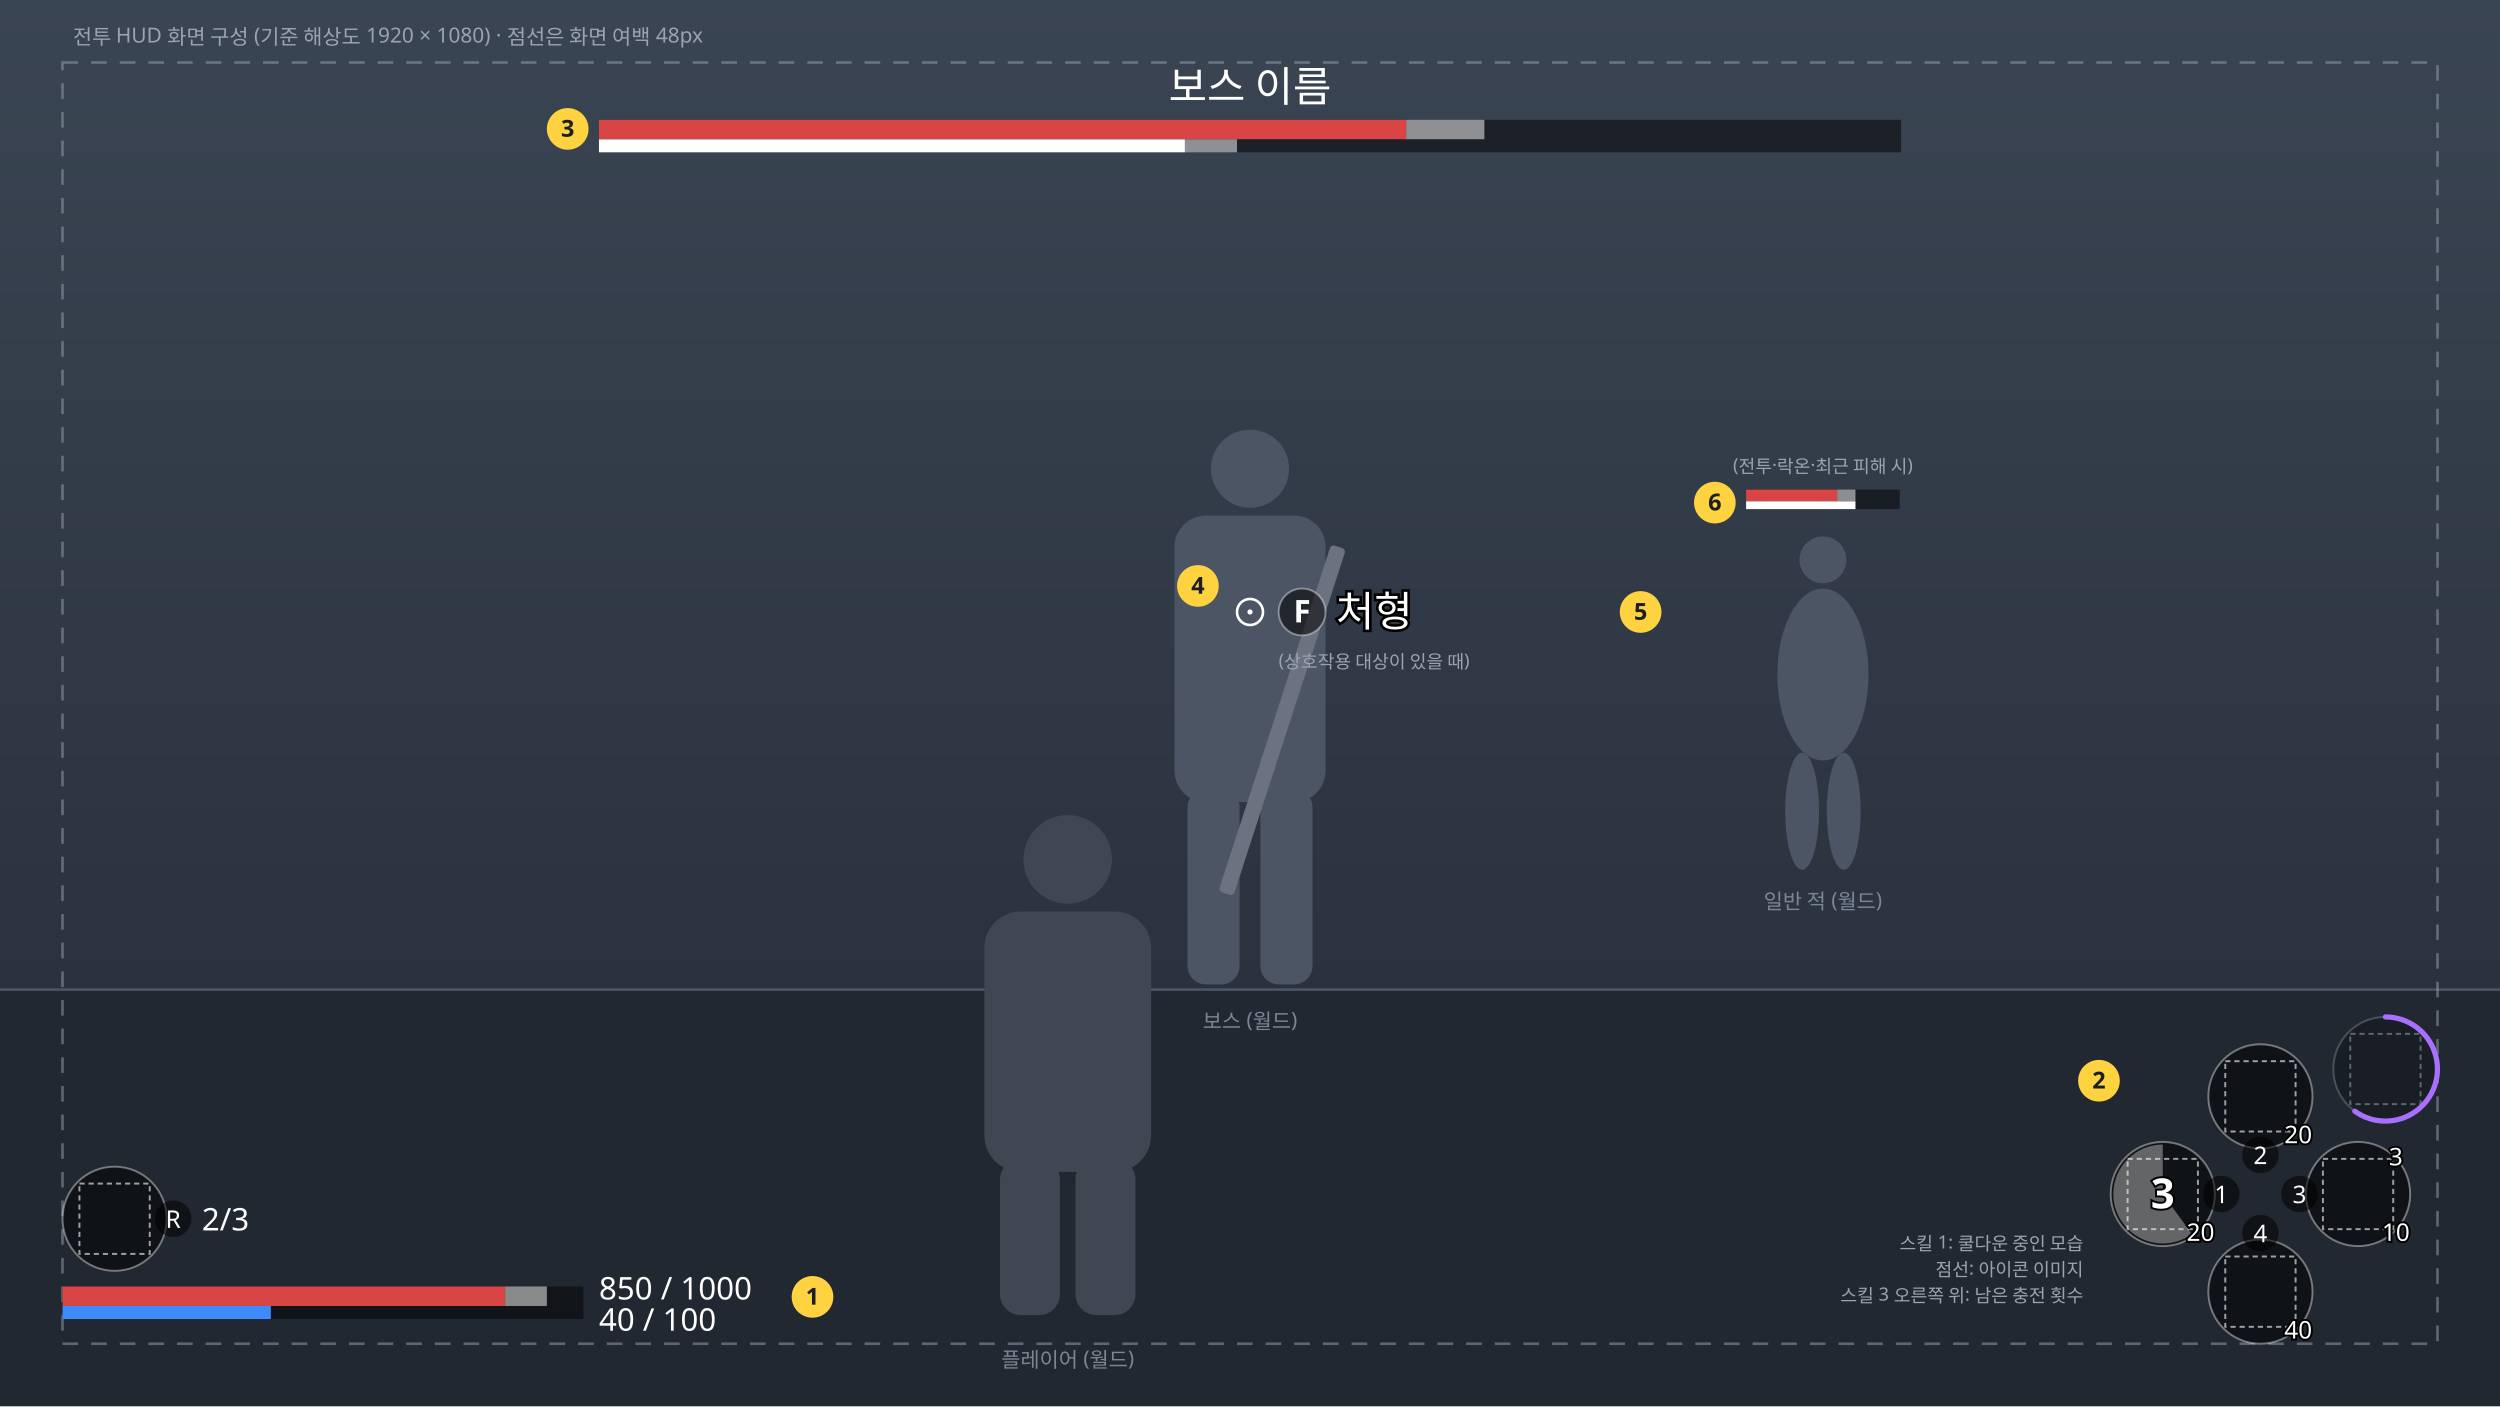
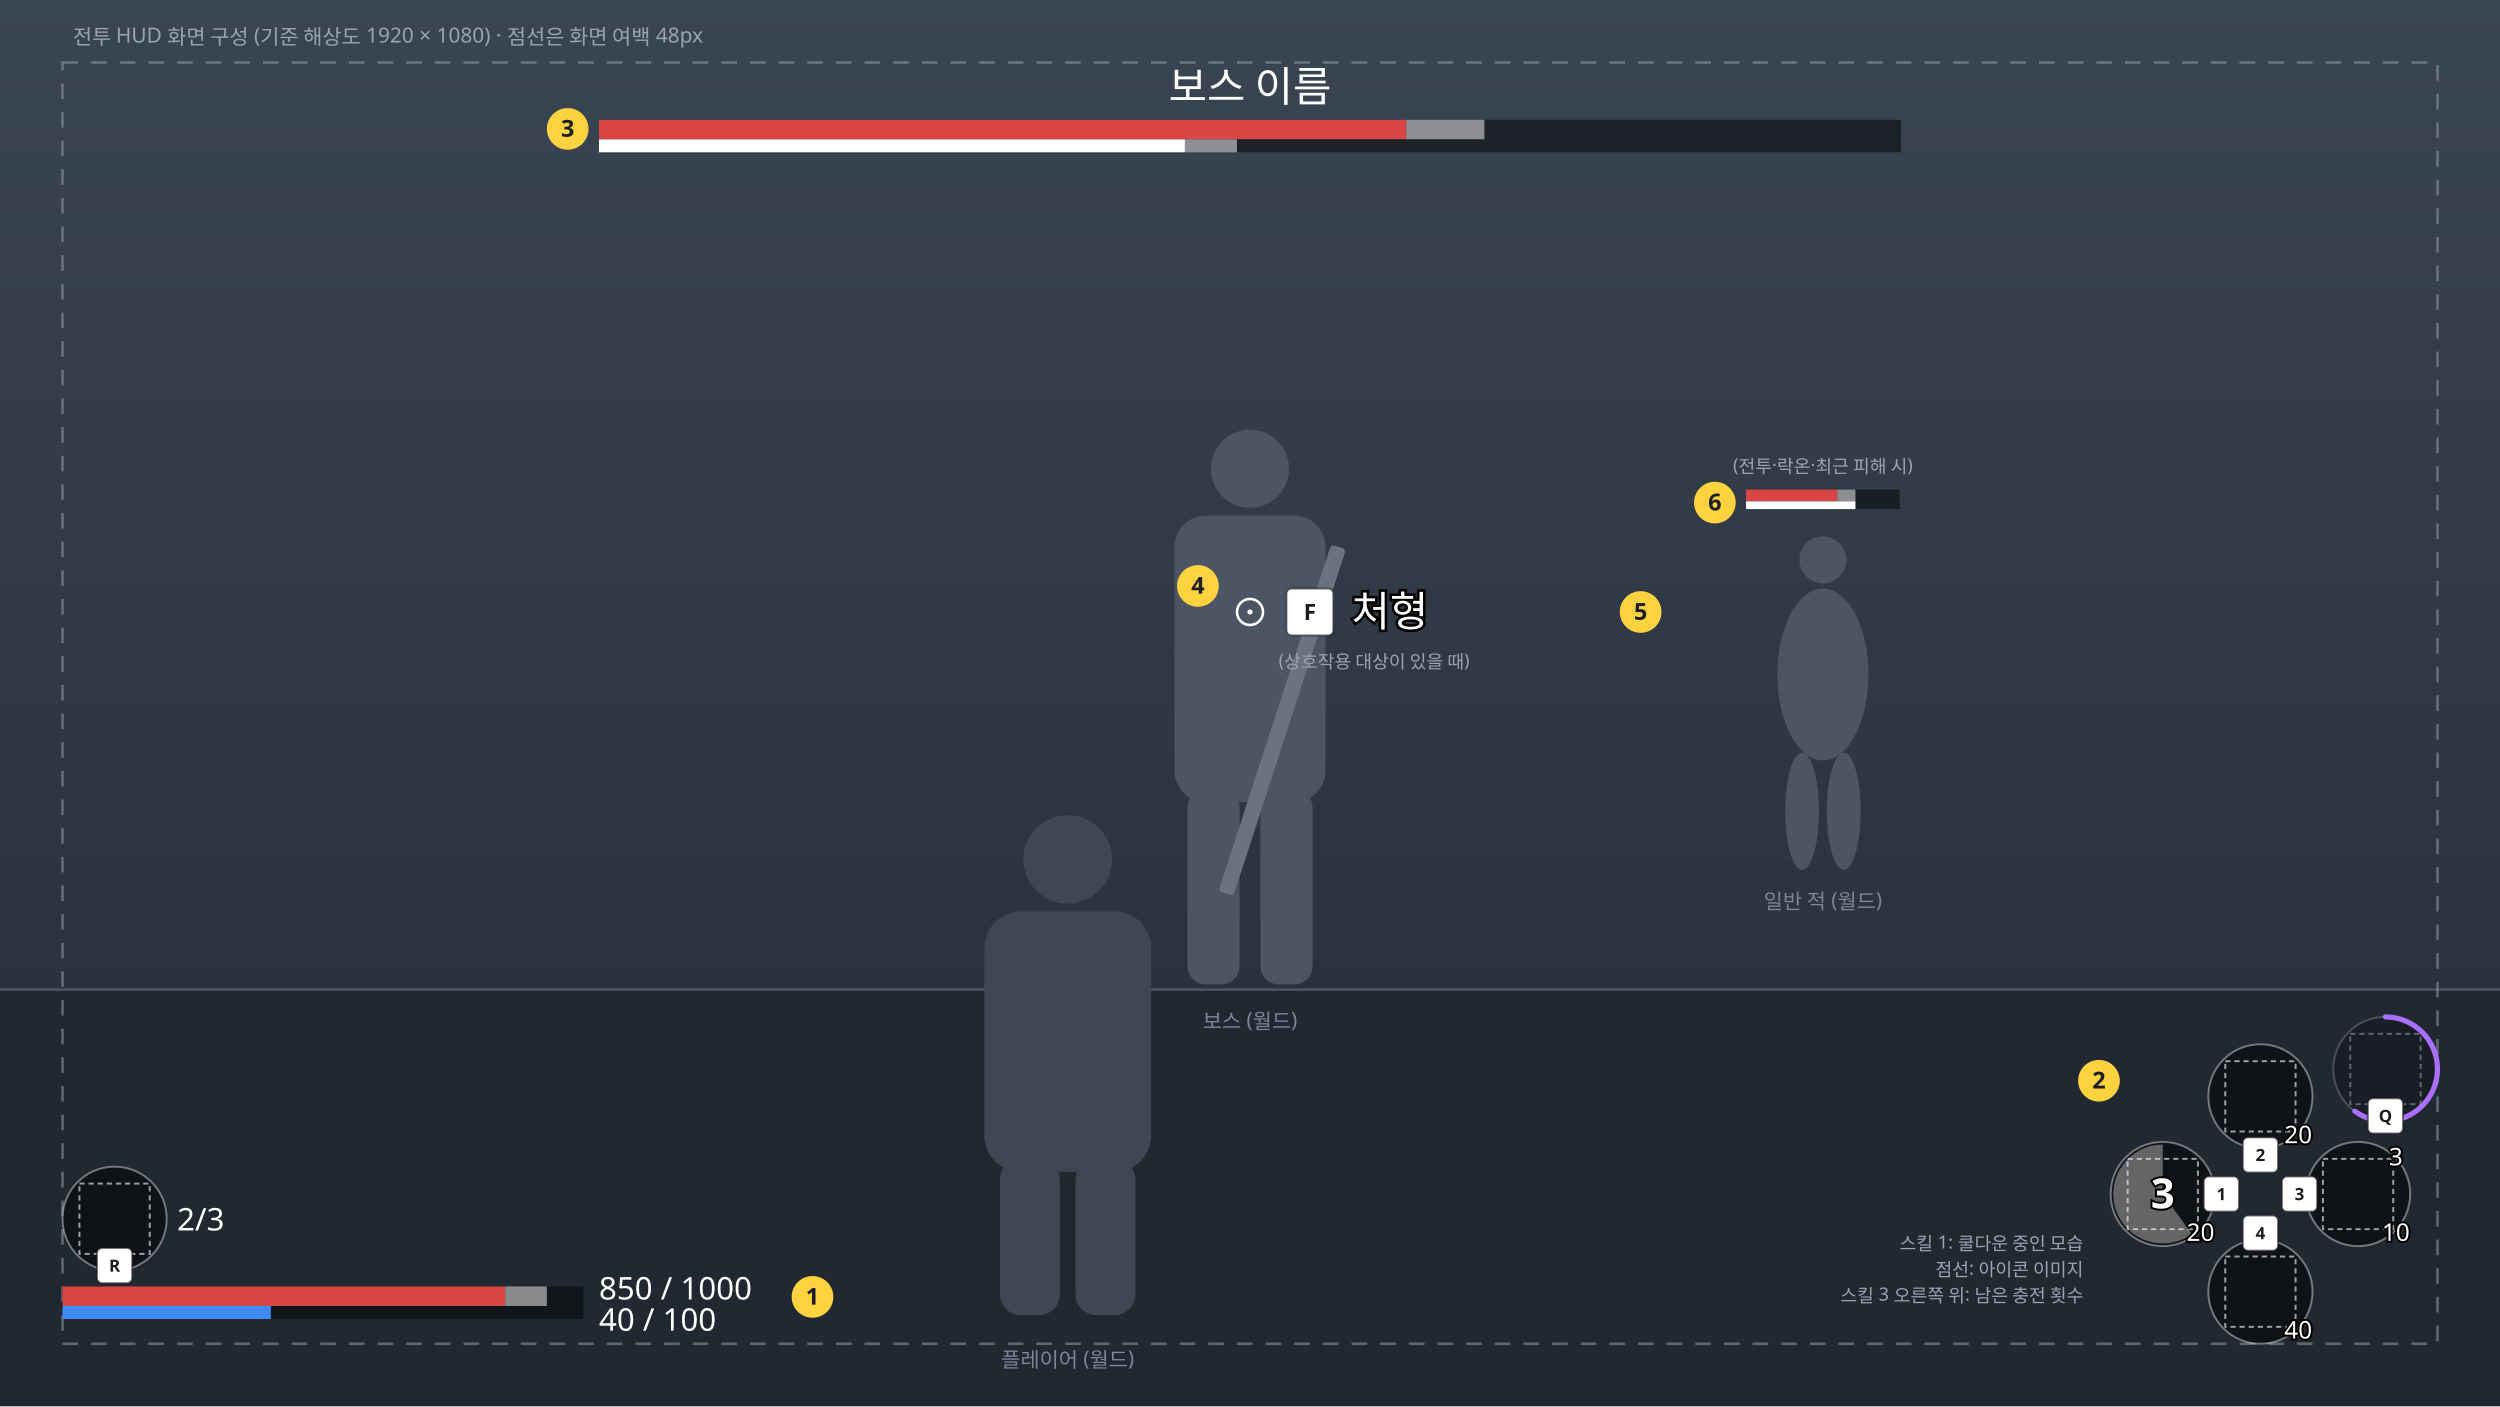
<svg xmlns="http://www.w3.org/2000/svg" width="1920" height="1080" viewBox="0 0 1920 1080" font-family="'Malgun Gothic', 'Apple SD Gothic Neo', 'Noto Sans KR', sans-serif">
  <defs>
    <linearGradient id="sky" x1="0" y1="0" x2="0" y2="1">
      <stop offset="0" stop-color="#3a4553" />
      <stop offset="1" stop-color="#2a323d" />
    </linearGradient>
    <clipPath id="skillSlotInside">
      <circle cx="1661" cy="917" r="38" />
    </clipPath>
  </defs>
  <rect width="1920" height="760" fill="url(#sky)" />
  <rect y="760" width="1920" height="320" fill="#222831" />
  <path d="M0 760 H1920" stroke="#4a5563" stroke-width="2" />
  <rect x="48" y="48" width="1824" height="984" fill="none" stroke="#9aa4b1" stroke-width="2" stroke-dasharray="12 10" opacity="0.5" />
  <text x="56" y="34" font-size="16" fill="#9aa4b1">전투 HUD 화면 구성 (기준 해상도 1920 × 1080) · 점선은 화면 여백 48px</text>
  <g fill="#4b5563">
    <circle cx="960" cy="360" r="30" />
    <rect x="902" y="396" width="116" height="220" rx="24" />
    <rect x="912" y="606" width="40" height="150" rx="14" />
    <rect x="968" y="606" width="40" height="150" rx="14" />
    <rect x="1022" y="420" width="12" height="280" rx="3" fill="#6b7280" transform="rotate(18 1028 420)" />
  </g>
  <text x="960" y="790" font-size="16" fill="#7b8696" text-anchor="middle">보스 (월드)</text>
  <g fill="#4b5563">
    <circle cx="1400" cy="430" r="18" />
    <rect x="1365" y="452" width="70" height="132" rx="114" />
    <rect x="1371" y="578" width="26" height="90" rx="109" />
    <rect x="1403" y="578" width="26" height="90" rx="109" />
  </g>
  <text x="1400" y="698" font-size="16" fill="#7b8696" text-anchor="middle">일반 적 (월드)</text>
  <g fill="#3f4753">
    <circle cx="820" cy="660" r="34" />
    <rect x="756" y="700" width="128" height="200" rx="28" />
    <rect x="768" y="890" width="46" height="120" rx="16" />
    <rect x="826" y="890" width="46" height="120" rx="16" />
  </g>
  <text x="820" y="1050" font-size="16" fill="#7b8696" text-anchor="middle">플레이어 (월드)</text>
  <text x="960" y="78" font-size="32" fill="#FFFFFF" text-anchor="middle">보스 이름</text>
  <rect x="460" y="92" width="1000" height="15" fill="#000000" fill-opacity="0.5" />
  <rect x="460" y="92" width="620" height="15" fill="#D94545" />
  <rect x="1080" y="92" width="60" height="15" fill="#FFFFFF" fill-opacity="0.5" />
  <rect x="460" y="107" width="1000" height="10" fill="#000000" fill-opacity="0.5" />
  <rect x="460" y="107" width="450" height="10" fill="#FFFFFF" />
  <rect x="910" y="107" width="40" height="10" fill="#FFFFFF" fill-opacity="0.5" />
  <circle cx="960" cy="470" r="10" fill="none" stroke="#FFFFFF" stroke-width="2" />
  <circle cx="960" cy="470" r="2" fill="#FFFFFF" />
-   <circle cx="1000" cy="470" r="18" fill="#000000" fill-opacity="0.55" stroke="#FFFFFF" stroke-opacity="0.4" stroke-width="1.5" />
-   <text x="1000" y="478" font-size="24" font-weight="700" fill="#FFFFFF" text-anchor="middle">F</text>
-   <text x="1026" y="481" font-size="32" fill="#FFFFFF" stroke="#000000" stroke-width="4" paint-order="stroke">처형</text>
+   <rect x="988" y="452" width="36" height="36" rx="4" fill="#FFFFFF" stroke="#1c1c20" stroke-opacity="0.6" stroke-width="1.5" />
+   <text x="1006" y="476.2" font-size="17.3" font-weight="700" fill="#1c1c20" text-anchor="middle">F</text>
+   <text x="1038" y="481" font-size="32" fill="#FFFFFF" stroke="#000000" stroke-width="4" paint-order="stroke">처형</text>
  <text x="982" y="512" font-size="14" fill="#9aa4b1">(상호작용 대상이 있을 때)</text>
  <rect x="1341" y="376" width="118" height="9" fill="#000000" fill-opacity="0.5" />
  <rect x="1341" y="376" width="70" height="9" fill="#D94545" />
  <rect x="1411" y="376" width="14" height="9" fill="#FFFFFF" fill-opacity="0.5" />
  <rect x="1341" y="385" width="118" height="6" fill="#000000" fill-opacity="0.5" />
  <rect x="1341" y="385" width="84" height="6" fill="#FFFFFF" />
  <text x="1400" y="362" font-size="14" fill="#9aa4b1" text-anchor="middle">(전투·락온·최근 피해 시)</text>
  <rect x="48" y="988" width="400" height="15" fill="#000000" fill-opacity="0.5" />
  <rect x="48" y="988" width="340" height="15" fill="#D94545" />
  <rect x="388" y="988" width="32" height="15" fill="#FFFFFF" fill-opacity="0.5" />
  <text x="460" y="998" font-size="24" fill="#FFFFFF">850 / 1000</text>
  <rect x="48" y="1003" width="400" height="10" fill="#000000" fill-opacity="0.5" />
  <rect x="48" y="1003" width="160" height="10" fill="#3D8BFD" />
  <text x="460" y="1022" font-size="24" fill="#FFFFFF">40 / 100</text>
  <circle cx="88" cy="936" r="40" fill="#000000" fill-opacity="0.55" stroke="#FFFFFF" stroke-opacity="0.4" stroke-width="1.5" />
  <rect x="61" y="909" width="54" height="54" fill="none" stroke="#FFFFFF" stroke-opacity="0.6" stroke-width="1.5" stroke-dasharray="4 3" />
-   <circle cx="133" cy="936" r="14" fill="#000000" fill-opacity="0.55" />
-   <text x="133" y="943" font-size="18.7" fill="#FFFFFF" text-anchor="middle">R</text>
-   <text x="155" y="945" font-size="24" fill="#FFFFFF">2/3</text>
+   <rect x="74.5" y="958.5" width="27" height="27" rx="4" fill="#FFFFFF" stroke="#1c1c20" stroke-opacity="0.6" stroke-width="1.5" />
+   <text x="88" y="976.7" font-size="13" font-weight="700" fill="#1c1c20" text-anchor="middle">R</text>
+   <text x="136" y="945" font-size="24" fill="#FFFFFF">2/3</text>
  <g fill="#000000" fill-opacity="0.55" stroke="#FFFFFF" stroke-opacity="0.4" stroke-width="1.5">
    <circle cx="1661" cy="917" r="40" />
    <circle cx="1736" cy="842" r="40" />
    <circle cx="1811" cy="917" r="40" />
    <circle cx="1736" cy="992" r="40" />
  </g>
  <g fill="none" stroke="#FFFFFF" stroke-opacity="0.6" stroke-width="1.5" stroke-dasharray="4 3">
    <rect x="1634" y="890" width="54" height="54" />
    <rect x="1709" y="815" width="54" height="54" />
    <rect x="1784" y="890" width="54" height="54" />
    <rect x="1709" y="965" width="54" height="54" />
  </g>
  <path d="M1661 917 L1696.27 965.54 A60 60 0 1 1 1661 857 Z" fill="#FFFFFF" fill-opacity="0.35" clip-path="url(#skillSlotInside)" />
  <text x="1661" y="928" font-size="32" font-weight="700" fill="#FFFFFF" text-anchor="middle" stroke="#000000" stroke-width="3" paint-order="stroke">3</text>
  <g font-size="18.7" fill="#FFFFFF" text-anchor="middle" stroke="#000000" stroke-width="3" paint-order="stroke">
    <text x="1690" y="953">20</text>
    <text x="1765" y="878">20</text>
    <text x="1840" y="953">10</text>
    <text x="1765" y="1028">40</text>
  </g>
  <text x="1840" y="895" font-size="18.7" fill="#FFFFFF" text-anchor="middle" stroke="#000000" stroke-width="3" paint-order="stroke">3</text>
-   <g fill="#000000" fill-opacity="0.55">
-     <circle cx="1706" cy="917" r="14" />
-     <circle cx="1736" cy="887" r="14" />
-     <circle cx="1766" cy="917" r="14" />
-     <circle cx="1736" cy="947" r="14" />
-   </g>
-   <g font-size="18.7" fill="#FFFFFF" text-anchor="middle">
-     <text x="1706" y="924">1</text>
-     <text x="1736" y="894">2</text>
-     <text x="1766" y="924">3</text>
-     <text x="1736" y="954">4</text>
-   </g>
+   <rect x="1692.5" y="903.5" width="27" height="27" rx="4" fill="#FFFFFF" stroke="#1c1c20" stroke-opacity="0.6" stroke-width="1.5" />
+   <text x="1706" y="921.7" font-size="13" font-weight="700" fill="#1c1c20" text-anchor="middle">1</text>
+   <rect x="1722.5" y="873.5" width="27" height="27" rx="4" fill="#FFFFFF" stroke="#1c1c20" stroke-opacity="0.6" stroke-width="1.5" />
+   <text x="1736" y="891.7" font-size="13" font-weight="700" fill="#1c1c20" text-anchor="middle">2</text>
+   <rect x="1752.5" y="903.5" width="27" height="27" rx="4" fill="#FFFFFF" stroke="#1c1c20" stroke-opacity="0.6" stroke-width="1.5" />
+   <text x="1766" y="921.7" font-size="13" font-weight="700" fill="#1c1c20" text-anchor="middle">3</text>
+   <rect x="1722.5" y="933.5" width="27" height="27" rx="4" fill="#FFFFFF" stroke="#1c1c20" stroke-opacity="0.6" stroke-width="1.5" />
+   <text x="1736" y="951.7" font-size="13" font-weight="700" fill="#1c1c20" text-anchor="middle">4</text>
  <g opacity="0.5">
    <circle cx="1832" cy="821" r="40" fill="#000000" fill-opacity="0.55" stroke="#FFFFFF" stroke-opacity="0.4" stroke-width="1.5" />
    <rect x="1805" y="794" width="54" height="54" fill="none" stroke="#9aa4b1" stroke-width="1.5" stroke-dasharray="4 3" />
  </g>
  <path d="M1832 781 A40 40 0 1 1 1808.5 853.4" fill="none" stroke="#A970FF" stroke-width="4" stroke-linecap="round" />
  <text x="1600" y="960" font-size="14" fill="#9aa4b1" text-anchor="end">스킬 1: 쿨다운 중인 모습</text>
  <text x="1600" y="980" font-size="14" fill="#9aa4b1" text-anchor="end">점선: 아이콘 이미지</text>
  <text x="1600" y="1000" font-size="14" fill="#9aa4b1" text-anchor="end">스킬 3 오른쪽 위: 남은 충전 횟수</text>
+   <rect x="1818.5" y="843.5" width="27" height="27" rx="4" fill="#FFFFFF" stroke="#1c1c20" stroke-opacity="0.6" stroke-width="1.5" />
+   <text x="1832" y="861.7" font-size="13" font-weight="700" fill="#1c1c20" text-anchor="middle">Q</text>
  <g font-size="18" font-weight="700" text-anchor="middle" fill="#1b1f24">
    <circle cx="624" cy="996" r="16" fill="#FFD23F" />
    <text x="624" y="1002">1</text>
    <circle cx="1612" cy="830" r="16" fill="#FFD23F" />
    <text x="1612" y="836">2</text>
    <circle cx="436" cy="99" r="16" fill="#FFD23F" />
    <text x="436" y="105">3</text>
    <circle cx="920" cy="450" r="16" fill="#FFD23F" />
    <text x="920" y="456">4</text>
    <circle cx="1260" cy="470" r="16" fill="#FFD23F" />
    <text x="1260" y="476">5</text>
    <circle cx="1317" cy="386" r="16" fill="#FFD23F" />
    <text x="1317" y="392">6</text>
  </g>
</svg>
